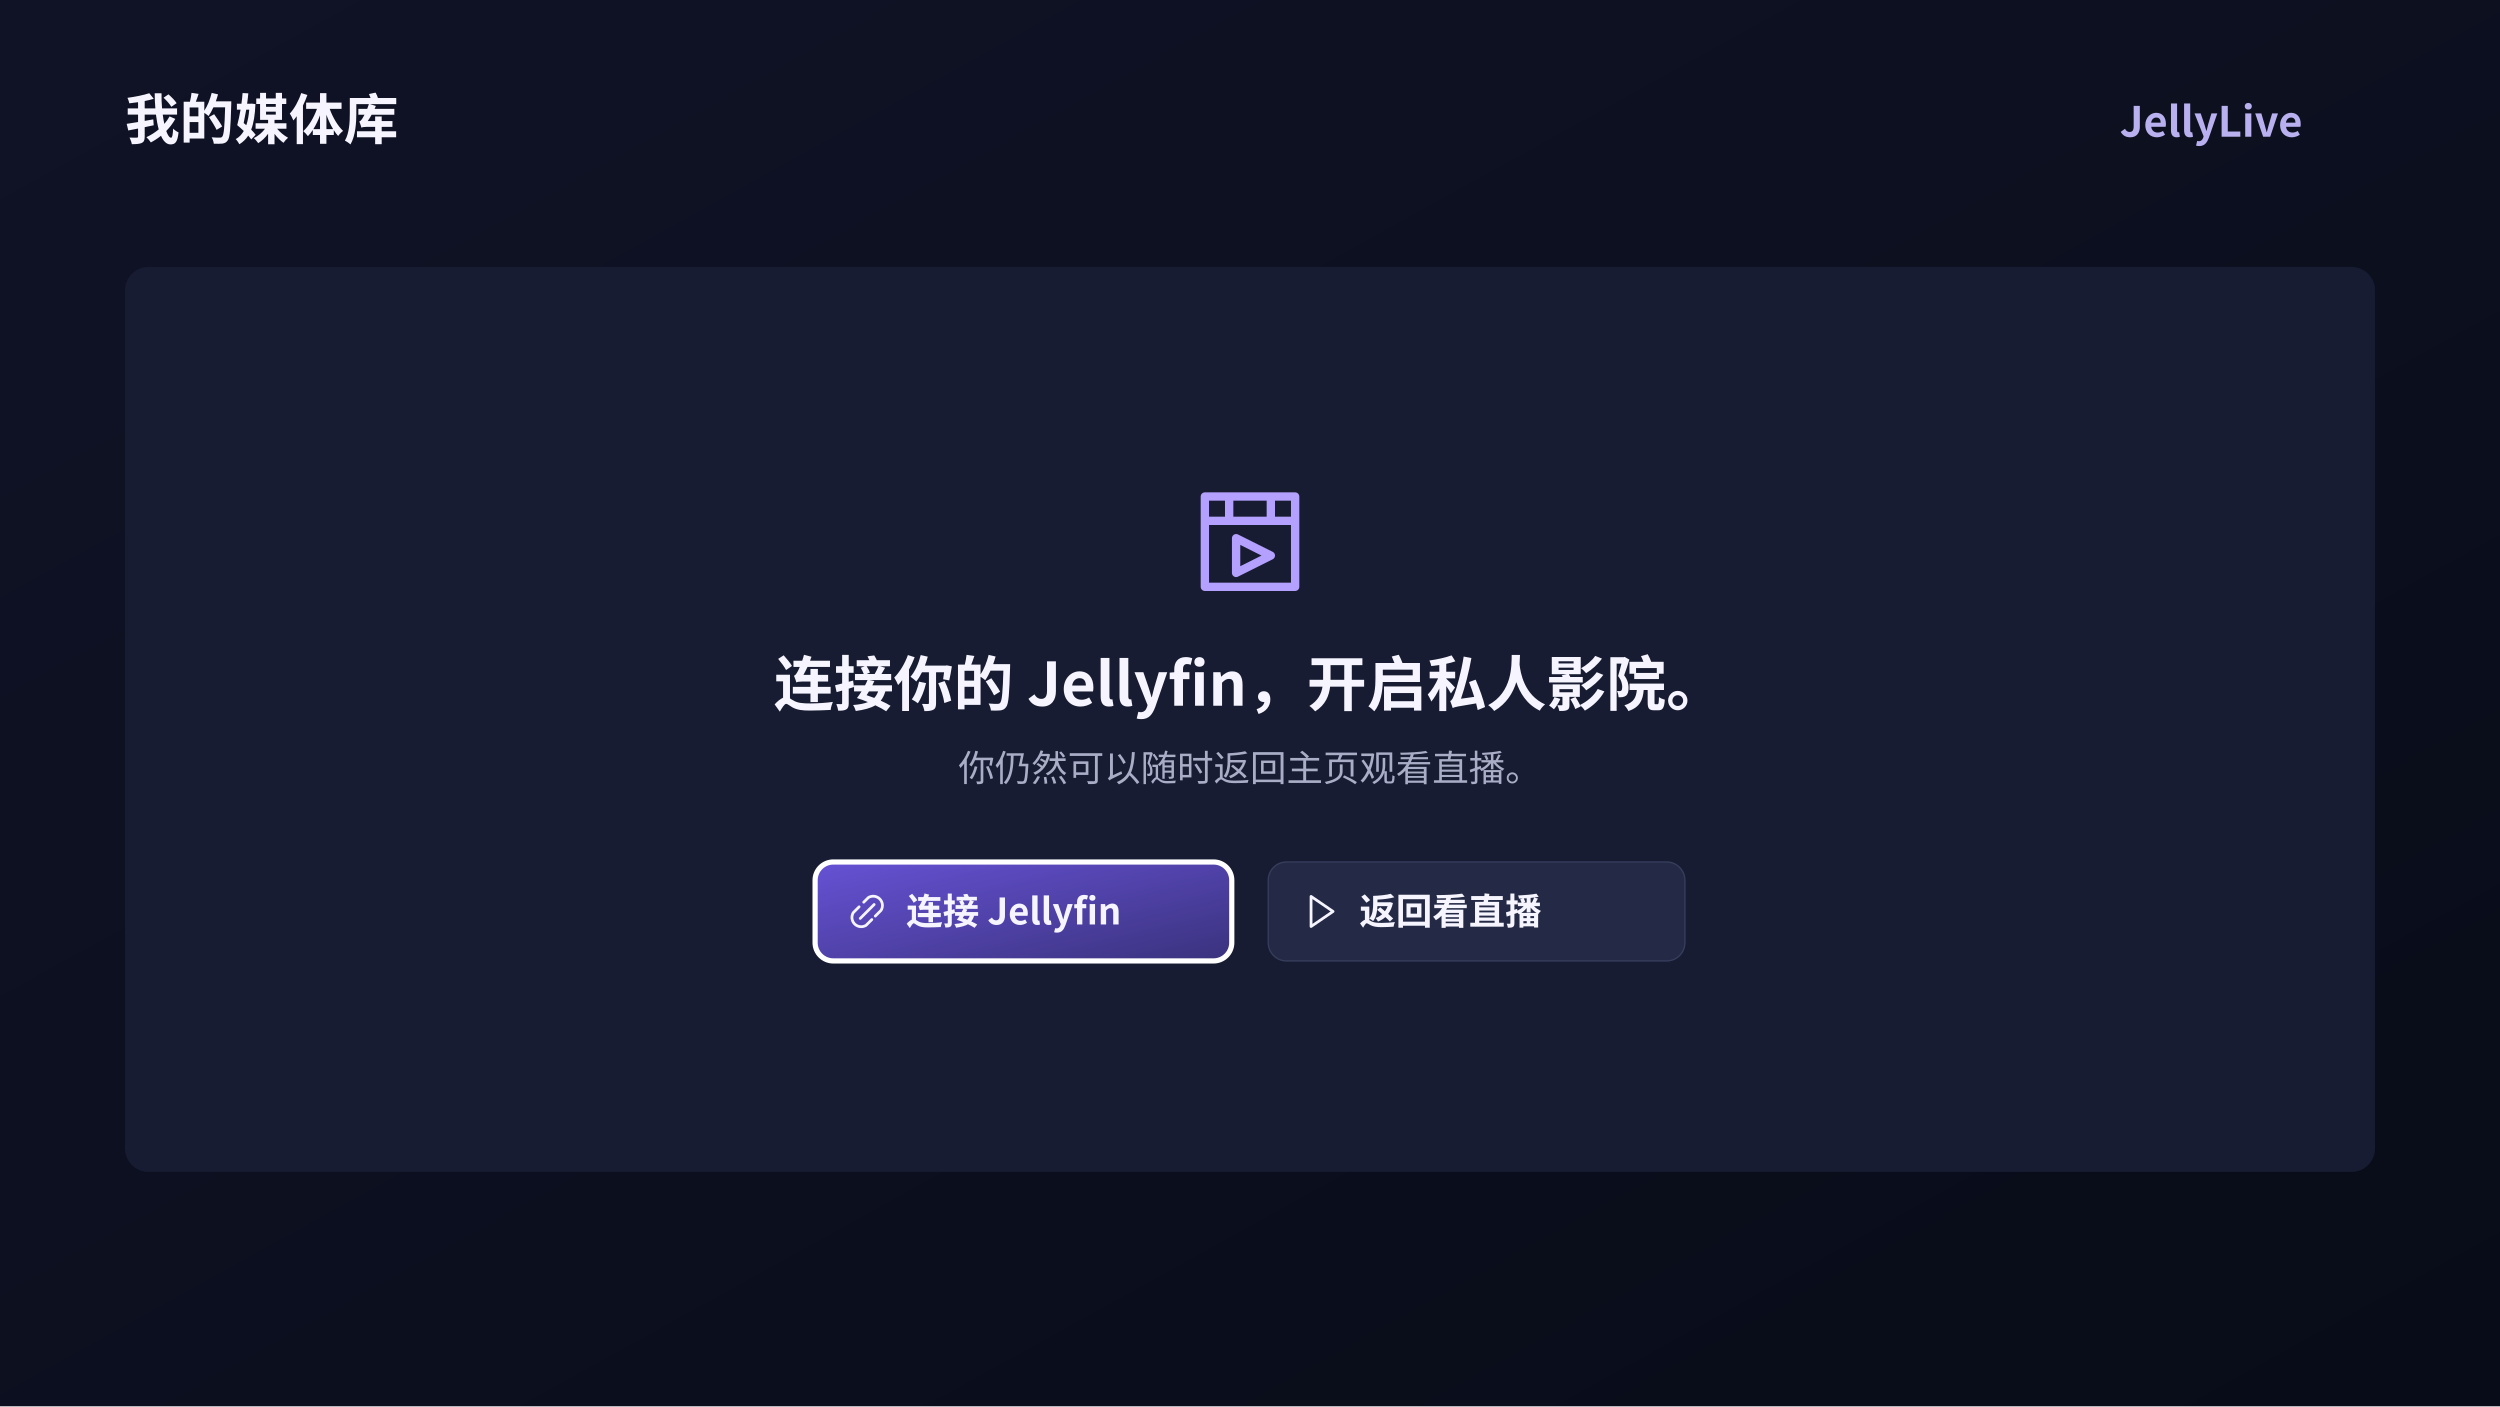
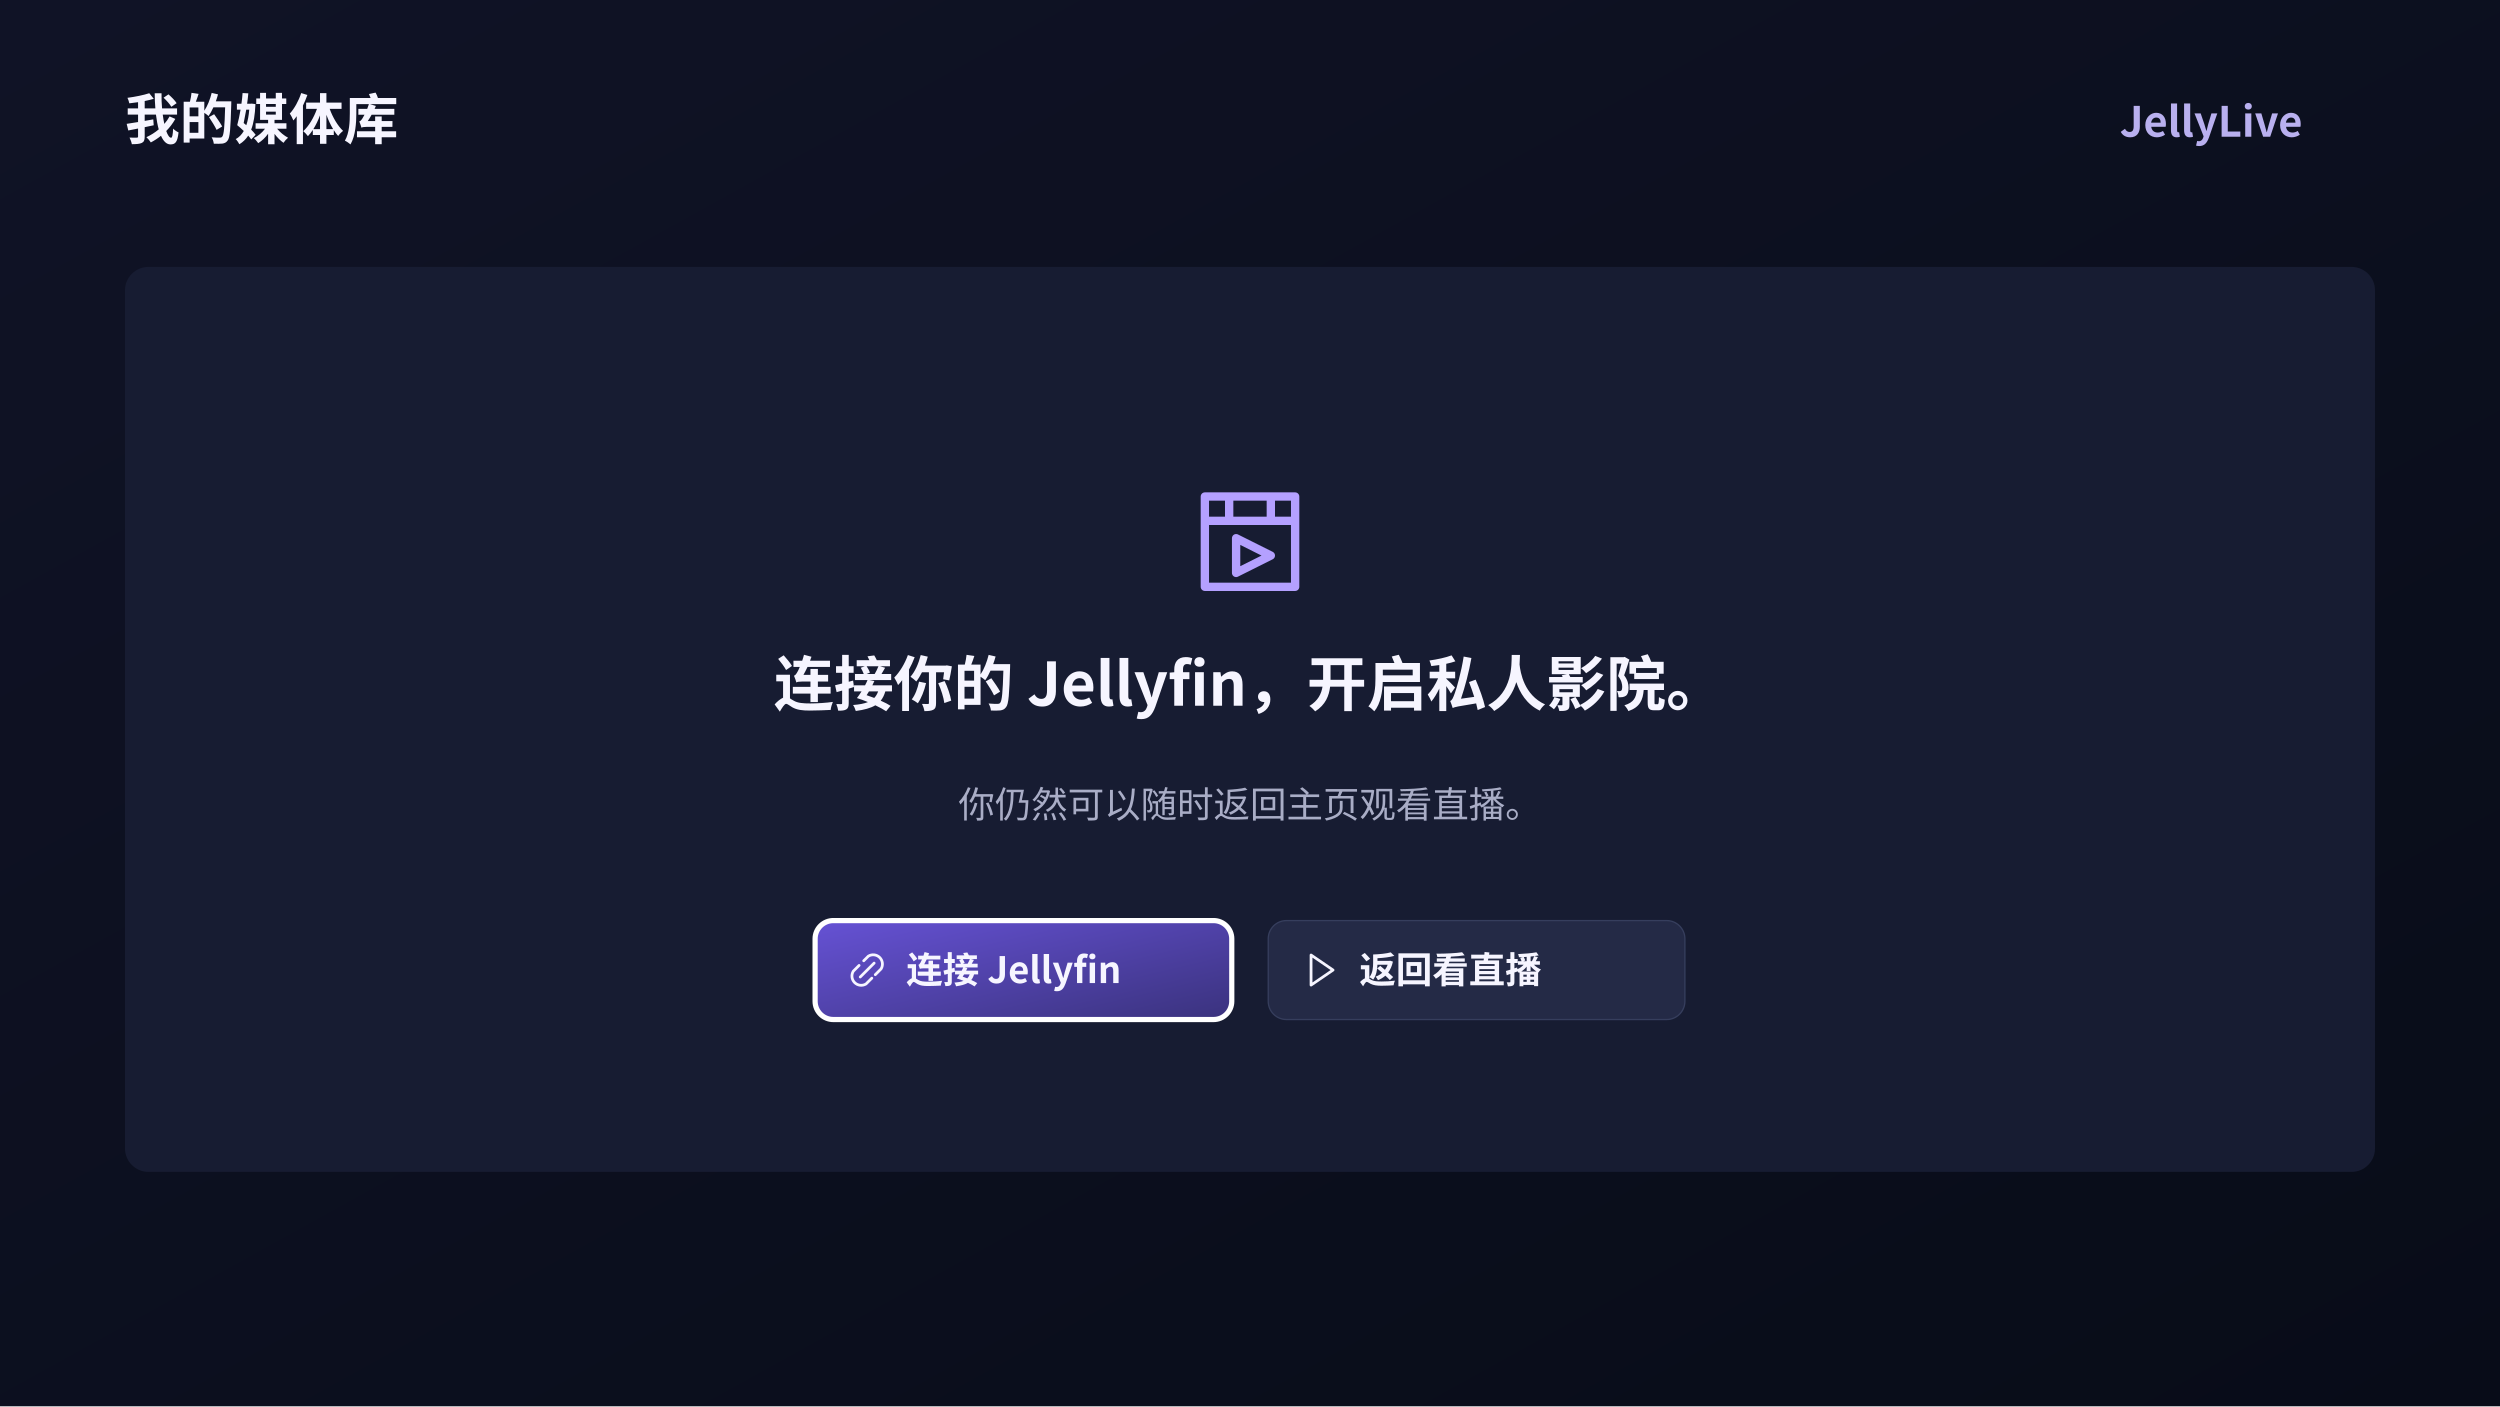
<svg xmlns="http://www.w3.org/2000/svg" width="1920" height="1080" viewBox="0 0 1920 1080" role="img" aria-labelledby="title desc">
  <defs>
    <linearGradient id="bg" x2="1" y2="1">
      <stop stop-color="#101326" />
      <stop offset="1" stop-color="#080c18" />
    </linearGradient>
    <linearGradient id="purple" x2="1" y2="1">
      <stop stop-color="#6652d5" />
      <stop offset="1" stop-color="#3a327d" />
    </linearGradient>
  </defs>
  <g font-family="Noto Sans CJK SC, Microsoft YaHei, sans-serif">
    <rect width="1920" height="1080" fill="url(#bg)" />
    <text x="96" y="107" fill="#f6f5ff" font-size="42" font-weight="650">我的媒体库</text>
    <text x="1628" y="105" fill="#b9b0ef" font-size="32" font-weight="600">JellyLive</text>
    <rect x="96" y="205" width="1728" height="695" rx="18" fill="#171c32" stroke="none" stroke-width="1" />
    <g data-role="library-state-message" data-center-x="960">
      <g transform="translate(912 368) scale(2.666667)">
        <path d="M5 5 H31 V31 H5 Z M5 12 H31 M12 5 V12 M24 5 V12 M14 17 L24 22 L14 27 Z" fill="none" stroke="#b4a0ff" stroke-width="2.4" stroke-linecap="round" stroke-linejoin="round" />
      </g>
      <text x="960" y="542" text-anchor="middle" fill="#f6f5ff" font-size="46" font-weight="650">连接你的 Jellyfin，开启私人影院。</text>
-       <text x="960" y="600" text-anchor="middle" fill="#a9adc6" font-size="28" font-weight="400">你仍然可以随时返回主页观看直播。</text>
-       <rect x="626.0" y="662" width="320" height="76" rx="14" fill="url(#purple)" stroke="#ffffff" stroke-width="4" />
-       <g transform="translate(650.0 684.0) scale(0.8888889)">
+       <text x="960" y="628" text-anchor="middle" fill="#a9adc6" font-size="28" font-weight="400">你仍然可以随时返回主页观看直播。</text>
+       <rect x="626.0" y="707" width="320" height="76" rx="14" fill="url(#purple)" stroke="#ffffff" stroke-width="4" />
+       <g transform="translate(650.0 729.0) scale(0.8888889)">
        <path d="M15 10 L19 6 A8 8 0 0 1 30 17 L25 22 M11 14 L6 19 A8 8 0 0 0 17 30 L22 25 M12 24 L24 12" fill="none" stroke="#f6f5ff" stroke-width="2.4" stroke-linecap="round" stroke-linejoin="round" />
      </g>
-       <text x="696.0" y="710.0" fill="#f6f5ff" font-size="28" font-weight="600">连接 Jellyfin</text>
-       <rect x="974.0" y="662" width="320" height="76" rx="14" fill="#242a46" stroke="#363e5d" stroke-width="1" />
-       <g transform="translate(998.0 684.0) scale(0.8888889)">
+       <text x="696.0" y="755.0" fill="#f6f5ff" font-size="28" font-weight="600">连接 Jellyfin</text>
+       <rect x="974.0" y="707" width="320" height="76" rx="14" fill="#242a46" stroke="#363e5d" stroke-width="1" />
+       <g transform="translate(998.0 729.0) scale(0.8888889)">
        <path d="M10 5 L29 18 L10 31 Z" fill="none" stroke="#f6f5ff" stroke-width="2.4" stroke-linecap="round" stroke-linejoin="round" />
      </g>
-       <text x="1044.0" y="710.0" fill="#f6f5ff" font-size="28" font-weight="600">返回看直播</text>
+       <text x="1044.0" y="755.0" fill="#f6f5ff" font-size="28" font-weight="600">返回看直播</text>
    </g>
  </g>
</svg>
